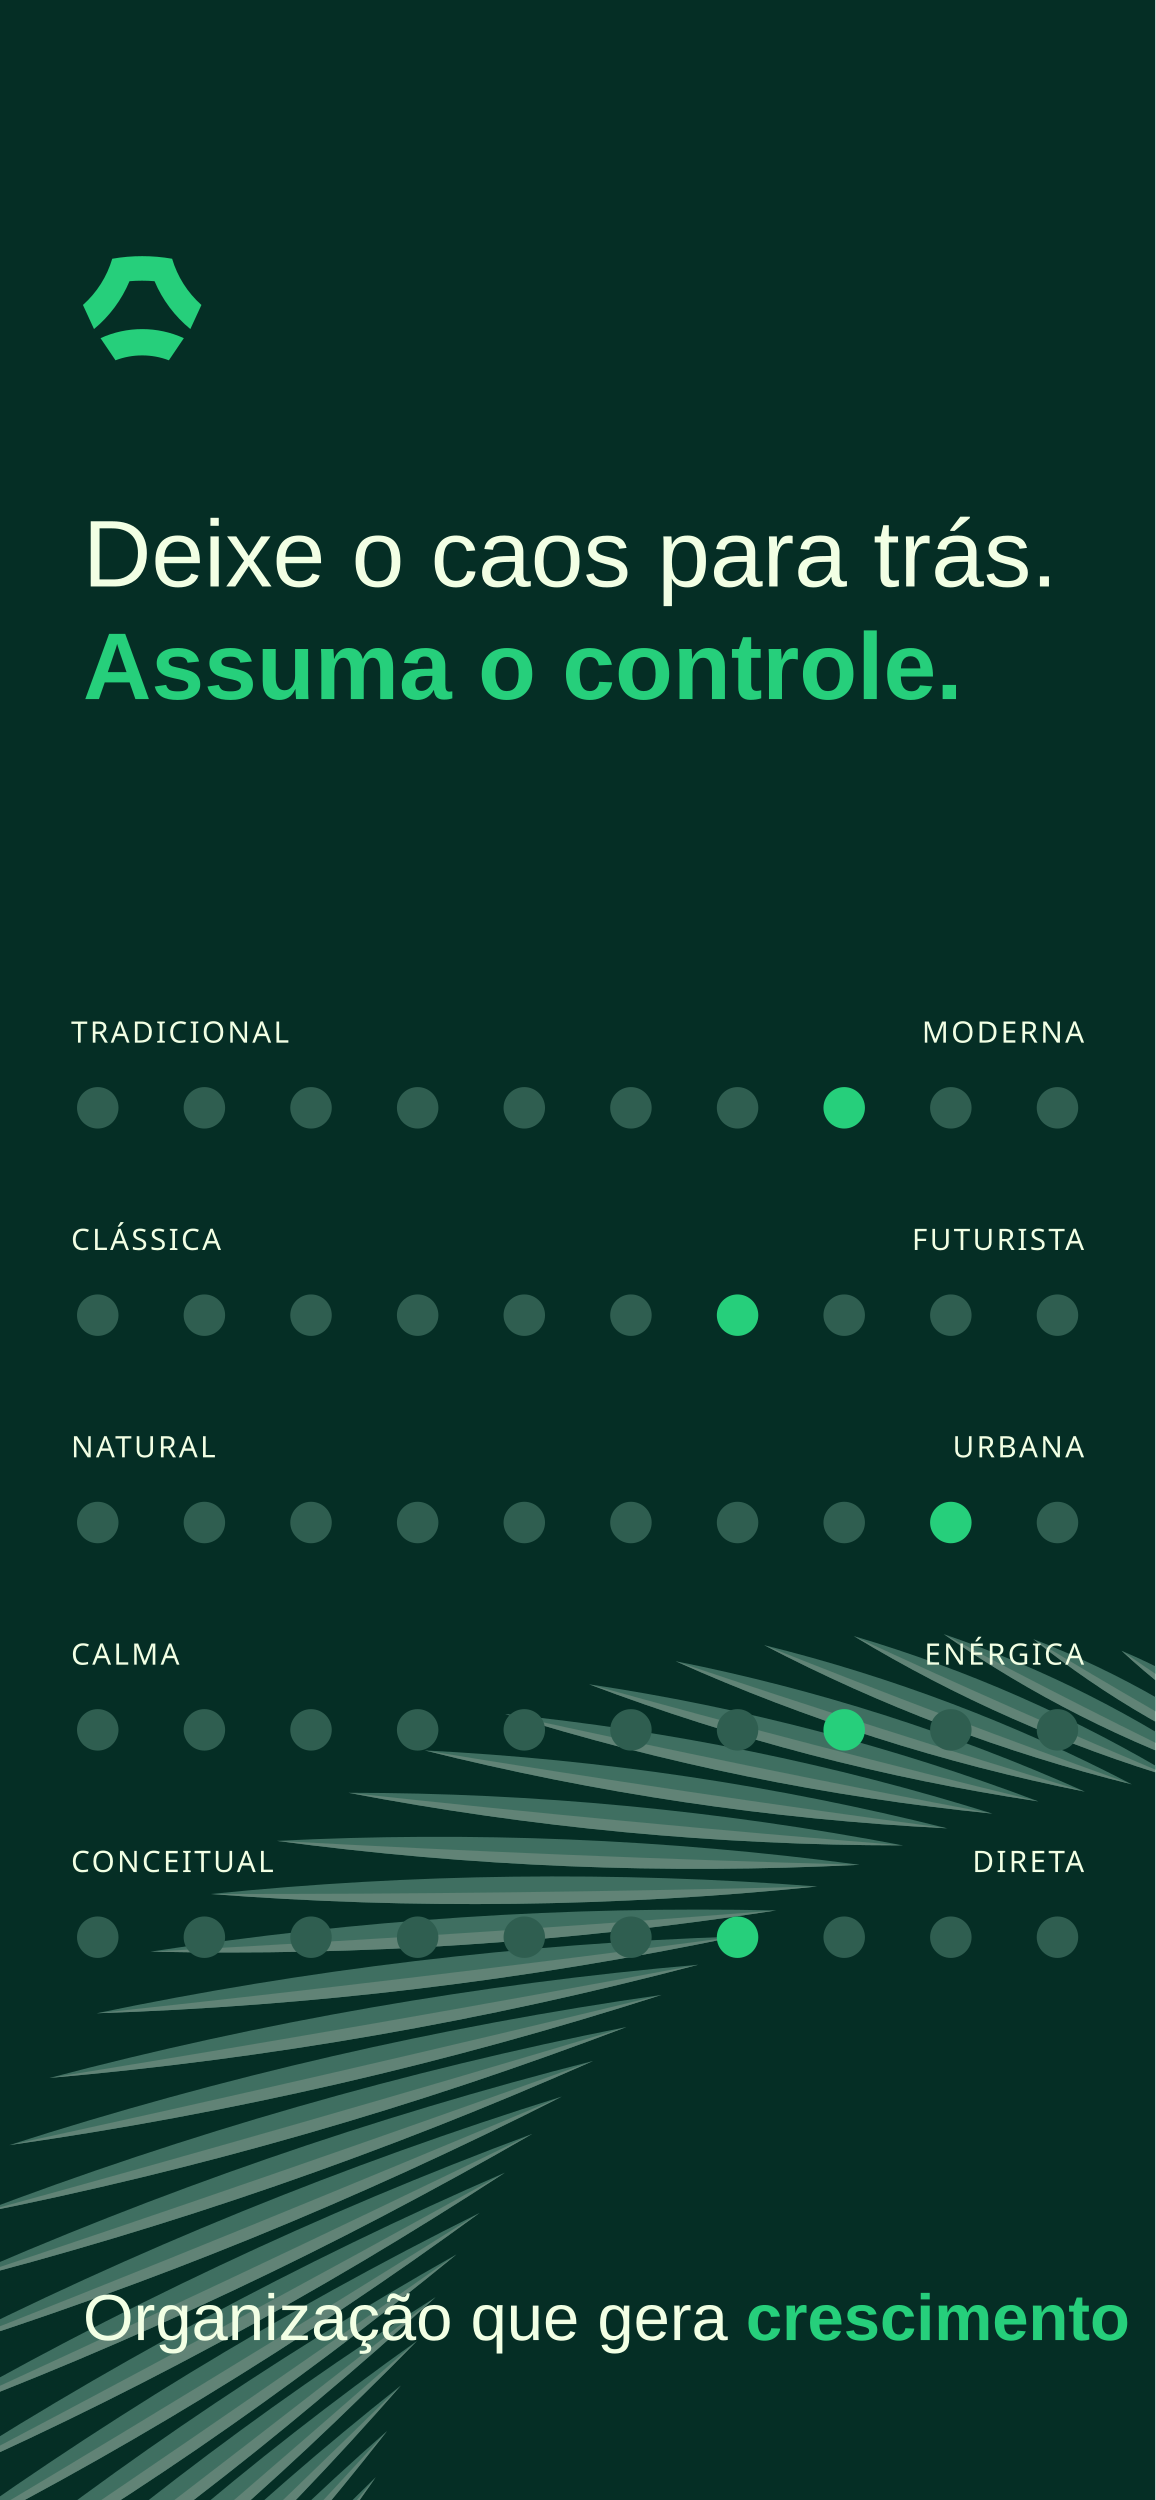
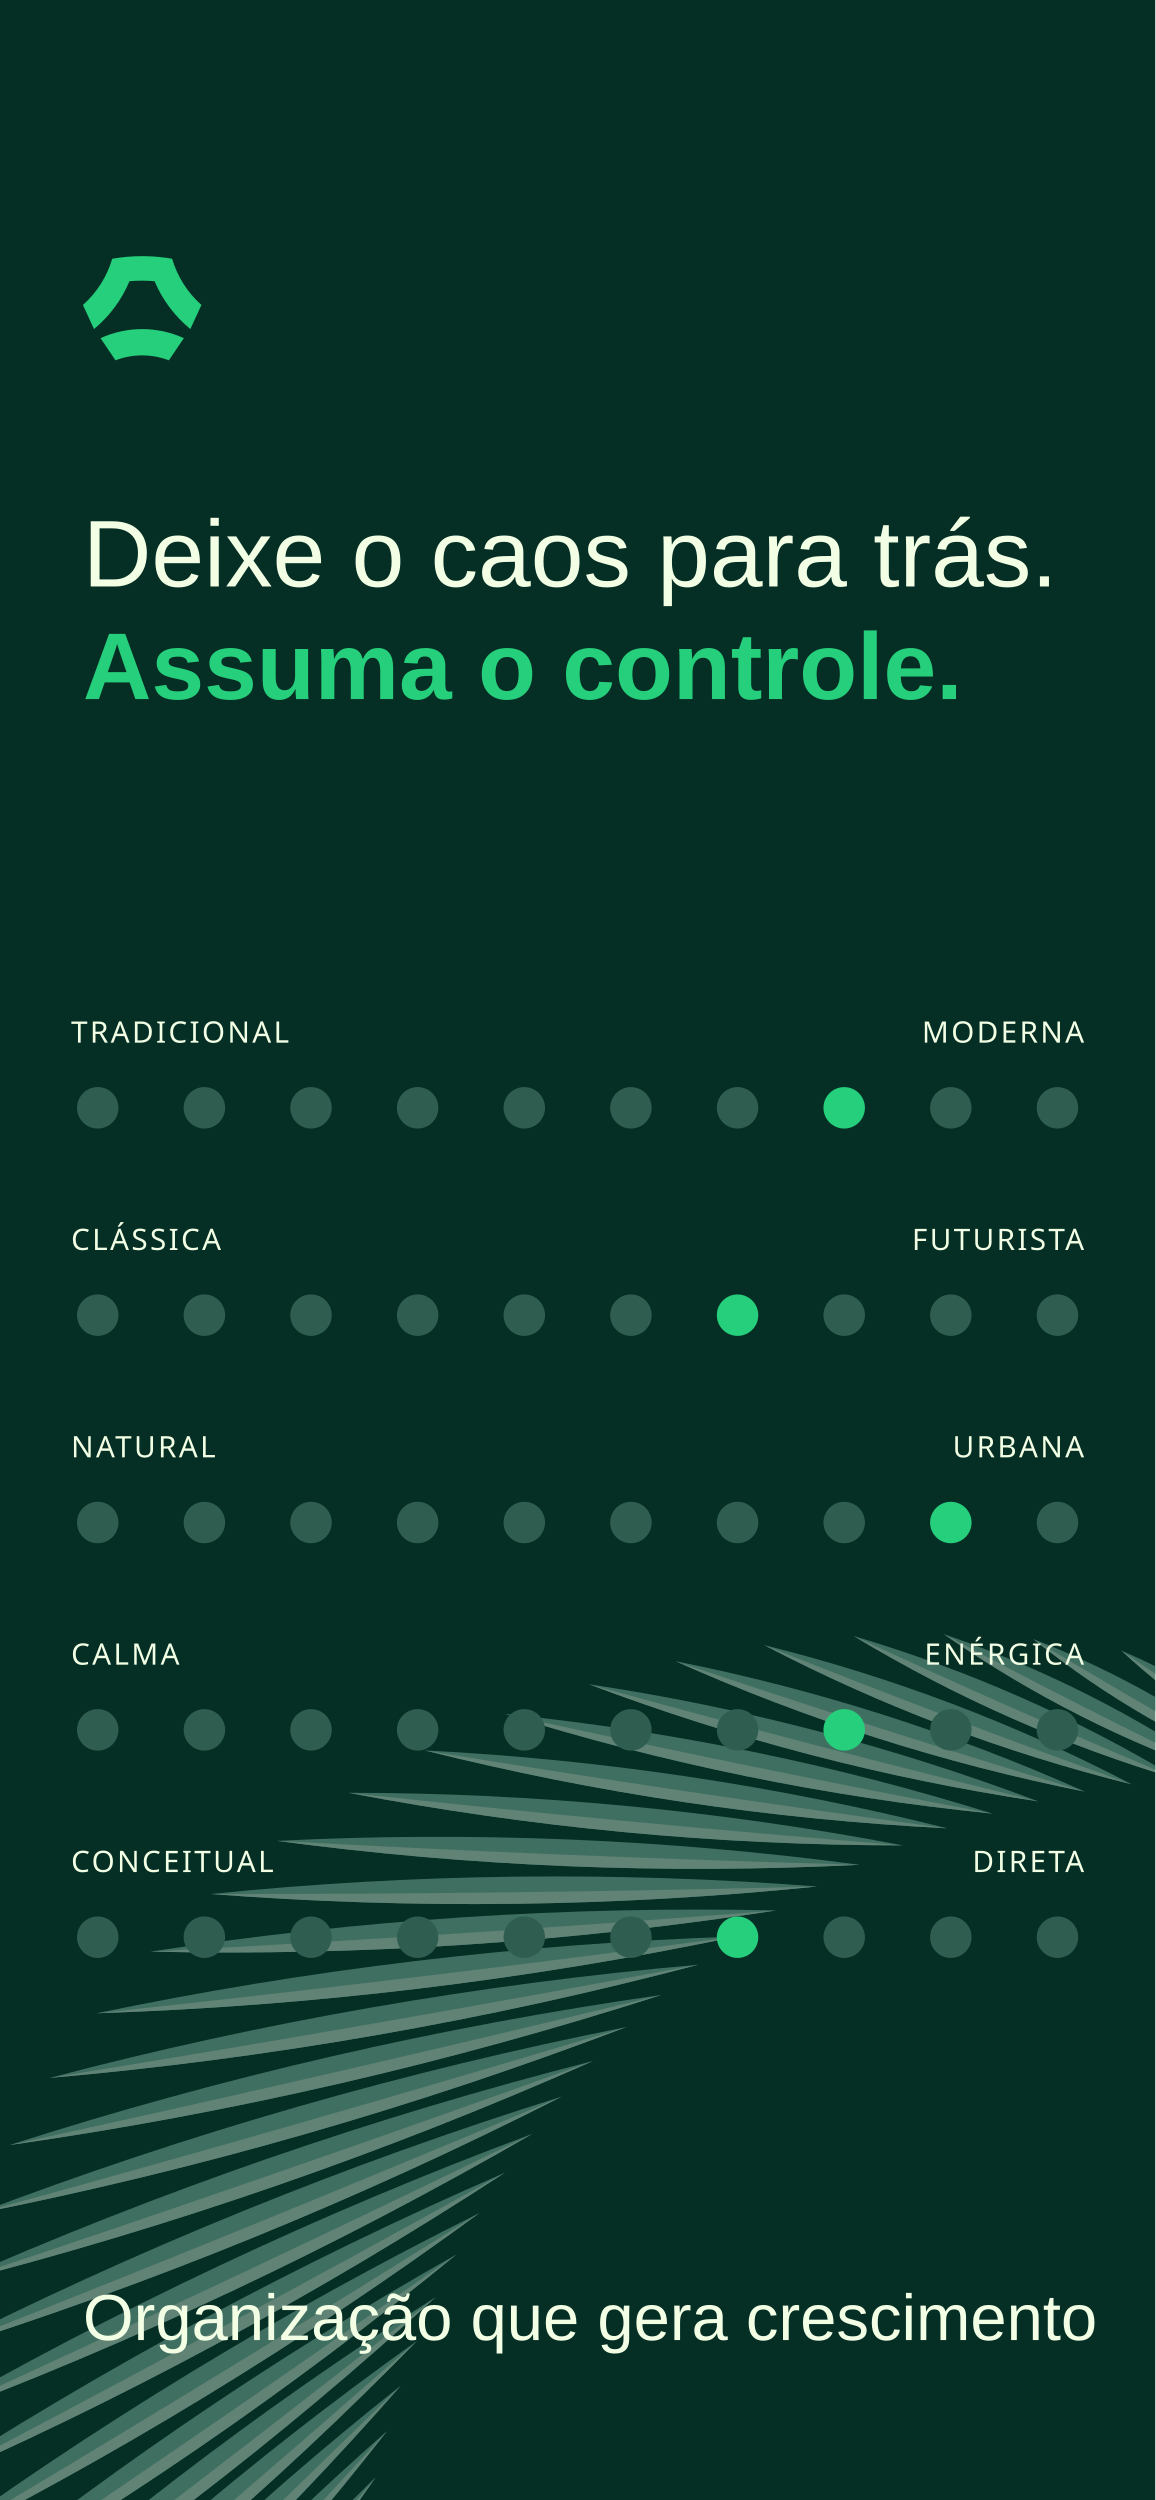
<svg xmlns="http://www.w3.org/2000/svg" viewBox="0 0 390 844" data-export="mobile-a-brand-screen" role="img" aria-label="Brand screen" style="color:rgb(22, 37, 87);fill:rgb(0, 0, 0);stroke:none;stroke-width:1px;" width="390" height="844">
  <rect width="390" height="844" fill="#052E25" style="color:rgb(22, 37, 87);fill:rgb(5, 46, 37);stroke:none;stroke-width:1px;" />
  <g opacity="0.42" style="color:rgb(22, 37, 87);fill:rgb(0, 0, 0);stroke:none;stroke-width:1px;opacity:0.42;">
    <g transform="translate(120 900) rotate(118)" style="color:rgb(22, 37, 87);fill:rgb(0, 0, 0);stroke:none;stroke-width:1px;">
      <g style="color:rgb(22, 37, 87);fill:rgb(0, 0, 0);stroke:none;stroke-width:1px;">
        <path d="M0 0Q67.77 -7.96 135.53 0Q67.77 7.96 0 0Z" fill="#8FC9B5" style="color:rgb(22, 37, 87);fill:rgb(143, 201, 181);stroke:none;stroke-width:1px;" />
        <path d="M0 0Q67.77 -7.96 135.53 0Q67.77 -1.19 0 0Z" fill="#DFF7E6" style="color:rgb(22, 37, 87);fill:rgb(223, 247, 230);stroke:none;stroke-width:1px;" />
      </g>
    </g>
    <g transform="translate(120.43 883.96) rotate(121.06)" style="color:rgb(22, 37, 87);fill:rgb(0, 0, 0);stroke:none;stroke-width:1px;">
      <g style="color:rgb(22, 37, 87);fill:rgb(0, 0, 0);stroke:none;stroke-width:1px;">
        <path d="M0 0Q73.85 -8.17 147.7 0Q73.85 8.17 0 0Z" fill="#8FC9B5" style="color:rgb(22, 37, 87);fill:rgb(143, 201, 181);stroke:none;stroke-width:1px;" />
        <path d="M0 0Q73.85 -8.17 147.7 0Q73.85 -1.23 0 0Z" fill="#DFF7E6" style="color:rgb(22, 37, 87);fill:rgb(223, 247, 230);stroke:none;stroke-width:1px;" />
      </g>
    </g>
    <g transform="translate(121.71 867.97) rotate(124.13)" style="color:rgb(22, 37, 87);fill:rgb(0, 0, 0);stroke:none;stroke-width:1px;">
      <g style="color:rgb(22, 37, 87);fill:rgb(0, 0, 0);stroke:none;stroke-width:1px;">
        <path d="M0 0Q79.66 -8.37 159.32 0Q79.66 8.37 0 0Z" fill="#8FC9B5" style="color:rgb(22, 37, 87);fill:rgb(143, 201, 181);stroke:none;stroke-width:1px;" />
        <path d="M0 0Q79.66 -8.37 159.32 0Q79.66 -1.26 0 0Z" fill="#DFF7E6" style="color:rgb(22, 37, 87);fill:rgb(223, 247, 230);stroke:none;stroke-width:1px;" />
      </g>
    </g>
    <g transform="translate(123.85 852.07) rotate(127.19)" style="color:rgb(22, 37, 87);fill:rgb(0, 0, 0);stroke:none;stroke-width:1px;">
      <g style="color:rgb(22, 37, 87);fill:rgb(0, 0, 0);stroke:none;stroke-width:1px;">
        <path d="M0 0Q85.16 -8.56 170.32 0Q85.16 8.56 0 0Z" fill="#8FC9B5" style="color:rgb(22, 37, 87);fill:rgb(143, 201, 181);stroke:none;stroke-width:1px;" />
        <path d="M0 0Q85.16 -8.56 170.32 0Q85.16 -1.28 0 0Z" fill="#DFF7E6" style="color:rgb(22, 37, 87);fill:rgb(223, 247, 230);stroke:none;stroke-width:1px;" />
      </g>
    </g>
    <g transform="translate(126.84 836.31) rotate(130.26)" style="color:rgb(22, 37, 87);fill:rgb(0, 0, 0);stroke:none;stroke-width:1px;">
      <g style="color:rgb(22, 37, 87);fill:rgb(0, 0, 0);stroke:none;stroke-width:1px;">
        <path d="M0 0Q90.31 -8.74 180.61 0Q90.31 8.74 0 0Z" fill="#8FC9B5" style="color:rgb(22, 37, 87);fill:rgb(143, 201, 181);stroke:none;stroke-width:1px;" />
        <path d="M0 0Q90.31 -8.74 180.61 0Q90.31 -1.31 0 0Z" fill="#DFF7E6" style="color:rgb(22, 37, 87);fill:rgb(223, 247, 230);stroke:none;stroke-width:1px;" />
      </g>
    </g>
    <g transform="translate(130.66 820.72) rotate(133.32)" style="color:rgb(22, 37, 87);fill:rgb(0, 0, 0);stroke:none;stroke-width:1px;">
      <g style="color:rgb(22, 37, 87);fill:rgb(0, 0, 0);stroke:none;stroke-width:1px;">
        <path d="M0 0Q95.05 -8.91 190.1 0Q95.05 8.91 0 0Z" fill="#8FC9B5" style="color:rgb(22, 37, 87);fill:rgb(143, 201, 181);stroke:none;stroke-width:1px;" />
        <path d="M0 0Q95.05 -8.91 190.1 0Q95.05 -1.34 0 0Z" fill="#DFF7E6" style="color:rgb(22, 37, 87);fill:rgb(223, 247, 230);stroke:none;stroke-width:1px;" />
      </g>
    </g>
    <g transform="translate(135.32 805.37) rotate(136.39)" style="color:rgb(22, 37, 87);fill:rgb(0, 0, 0);stroke:none;stroke-width:1px;">
      <g style="color:rgb(22, 37, 87);fill:rgb(0, 0, 0);stroke:none;stroke-width:1px;">
        <path d="M0 0Q99.36 -9.06 198.72 0Q99.36 9.06 0 0Z" fill="#8FC9B5" style="color:rgb(22, 37, 87);fill:rgb(143, 201, 181);stroke:none;stroke-width:1px;" />
        <path d="M0 0Q99.36 -9.06 198.72 0Q99.36 -1.36 0 0Z" fill="#DFF7E6" style="color:rgb(22, 37, 87);fill:rgb(223, 247, 230);stroke:none;stroke-width:1px;" />
      </g>
    </g>
    <g transform="translate(140.78 790.29) rotate(139.45)" style="color:rgb(22, 37, 87);fill:rgb(0, 0, 0);stroke:none;stroke-width:1px;">
      <g style="color:rgb(22, 37, 87);fill:rgb(0, 0, 0);stroke:none;stroke-width:1px;">
        <path d="M0 0Q103.2 -9.19 206.4 0Q103.2 9.19 0 0Z" fill="#8FC9B5" style="color:rgb(22, 37, 87);fill:rgb(143, 201, 181);stroke:none;stroke-width:1px;" />
        <path d="M0 0Q103.2 -9.19 206.4 0Q103.2 -1.38 0 0Z" fill="#DFF7E6" style="color:rgb(22, 37, 87);fill:rgb(223, 247, 230);stroke:none;stroke-width:1px;" />
      </g>
    </g>
    <g transform="translate(147.05 775.52) rotate(142.52)" style="color:rgb(22, 37, 87);fill:rgb(0, 0, 0);stroke:none;stroke-width:1px;">
      <g style="color:rgb(22, 37, 87);fill:rgb(0, 0, 0);stroke:none;stroke-width:1px;">
        <path d="M0 0Q106.54 -9.31 213.08 0Q106.54 9.31 0 0Z" fill="#8FC9B5" style="color:rgb(22, 37, 87);fill:rgb(143, 201, 181);stroke:none;stroke-width:1px;" />
        <path d="M0 0Q106.54 -9.31 213.08 0Q106.54 -1.4 0 0Z" fill="#DFF7E6" style="color:rgb(22, 37, 87);fill:rgb(223, 247, 230);stroke:none;stroke-width:1px;" />
      </g>
    </g>
    <g transform="translate(154.09 761.1) rotate(145.58)" style="color:rgb(22, 37, 87);fill:rgb(0, 0, 0);stroke:none;stroke-width:1px;">
      <g style="color:rgb(22, 37, 87);fill:rgb(0, 0, 0);stroke:none;stroke-width:1px;">
        <path d="M0 0Q109.36 -9.4 218.71 0Q109.36 9.4 0 0Z" fill="#8FC9B5" style="color:rgb(22, 37, 87);fill:rgb(143, 201, 181);stroke:none;stroke-width:1px;" />
        <path d="M0 0Q109.36 -9.4 218.71 0Q109.36 -1.41 0 0Z" fill="#DFF7E6" style="color:rgb(22, 37, 87);fill:rgb(223, 247, 230);stroke:none;stroke-width:1px;" />
      </g>
    </g>
    <g transform="translate(161.9 747.08) rotate(148.65)" style="color:rgb(22, 37, 87);fill:rgb(0, 0, 0);stroke:none;stroke-width:1px;">
      <g style="color:rgb(22, 37, 87);fill:rgb(0, 0, 0);stroke:none;stroke-width:1px;">
        <path d="M0 0Q111.62 -9.48 223.23 0Q111.62 9.48 0 0Z" fill="#8FC9B5" style="color:rgb(22, 37, 87);fill:rgb(143, 201, 181);stroke:none;stroke-width:1px;" />
        <path d="M0 0Q111.62 -9.48 223.23 0Q111.62 -1.42 0 0Z" fill="#DFF7E6" style="color:rgb(22, 37, 87);fill:rgb(223, 247, 230);stroke:none;stroke-width:1px;" />
      </g>
    </g>
    <g transform="translate(170.44 733.5) rotate(151.71)" style="color:rgb(22, 37, 87);fill:rgb(0, 0, 0);stroke:none;stroke-width:1px;">
      <g style="color:rgb(22, 37, 87);fill:rgb(0, 0, 0);stroke:none;stroke-width:1px;">
        <path d="M0 0Q113.32 -9.54 226.63 0Q113.32 9.54 0 0Z" fill="#8FC9B5" style="color:rgb(22, 37, 87);fill:rgb(143, 201, 181);stroke:none;stroke-width:1px;" />
        <path d="M0 0Q113.32 -9.54 226.63 0Q113.32 -1.43 0 0Z" fill="#DFF7E6" style="color:rgb(22, 37, 87);fill:rgb(223, 247, 230);stroke:none;stroke-width:1px;" />
      </g>
    </g>
    <g transform="translate(179.7 720.4) rotate(154.77)" style="color:rgb(22, 37, 87);fill:rgb(0, 0, 0);stroke:none;stroke-width:1px;">
      <g style="color:rgb(22, 37, 87);fill:rgb(0, 0, 0);stroke:none;stroke-width:1px;">
        <path d="M0 0Q114.43 -9.58 228.86 0Q114.43 9.58 0 0Z" fill="#8FC9B5" style="color:rgb(22, 37, 87);fill:rgb(143, 201, 181);stroke:none;stroke-width:1px;" />
        <path d="M0 0Q114.43 -9.58 228.86 0Q114.43 -1.44 0 0Z" fill="#DFF7E6" style="color:rgb(22, 37, 87);fill:rgb(223, 247, 230);stroke:none;stroke-width:1px;" />
      </g>
    </g>
    <g transform="translate(189.64 707.81) rotate(157.84)" style="color:rgb(22, 37, 87);fill:rgb(0, 0, 0);stroke:none;stroke-width:1px;">
      <g style="color:rgb(22, 37, 87);fill:rgb(0, 0, 0);stroke:none;stroke-width:1px;">
        <path d="M0 0Q114.96 -9.6 229.91 0Q114.96 9.6 0 0Z" fill="#8FC9B5" style="color:rgb(22, 37, 87);fill:rgb(143, 201, 181);stroke:none;stroke-width:1px;" />
        <path d="M0 0Q114.96 -9.6 229.91 0Q114.96 -1.44 0 0Z" fill="#DFF7E6" style="color:rgb(22, 37, 87);fill:rgb(223, 247, 230);stroke:none;stroke-width:1px;" />
      </g>
    </g>
    <g transform="translate(200.25 695.77) rotate(160.9)" style="color:rgb(22, 37, 87);fill:rgb(0, 0, 0);stroke:none;stroke-width:1px;">
      <g style="color:rgb(22, 37, 87);fill:rgb(0, 0, 0);stroke:none;stroke-width:1px;">
        <path d="M0 0Q114.89 -9.6 229.78 0Q114.89 9.6 0 0Z" fill="#8FC9B5" style="color:rgb(22, 37, 87);fill:rgb(143, 201, 181);stroke:none;stroke-width:1px;" />
        <path d="M0 0Q114.89 -9.6 229.78 0Q114.89 -1.44 0 0Z" fill="#DFF7E6" style="color:rgb(22, 37, 87);fill:rgb(223, 247, 230);stroke:none;stroke-width:1px;" />
      </g>
    </g>
    <g transform="translate(211.48 684.32) rotate(163.97)" style="color:rgb(22, 37, 87);fill:rgb(0, 0, 0);stroke:none;stroke-width:1px;">
      <g style="color:rgb(22, 37, 87);fill:rgb(0, 0, 0);stroke:none;stroke-width:1px;">
        <path d="M0 0Q114.23 -9.57 228.45 0Q114.23 9.57 0 0Z" fill="#8FC9B5" style="color:rgb(22, 37, 87);fill:rgb(143, 201, 181);stroke:none;stroke-width:1px;" />
        <path d="M0 0Q114.23 -9.57 228.45 0Q114.23 -1.44 0 0Z" fill="#DFF7E6" style="color:rgb(22, 37, 87);fill:rgb(223, 247, 230);stroke:none;stroke-width:1px;" />
      </g>
    </g>
    <g transform="translate(223.31 673.48) rotate(167.03)" style="color:rgb(22, 37, 87);fill:rgb(0, 0, 0);stroke:none;stroke-width:1px;">
      <g style="color:rgb(22, 37, 87);fill:rgb(0, 0, 0);stroke:none;stroke-width:1px;">
        <path d="M0 0Q112.98 -9.53 225.96 0Q112.98 9.53 0 0Z" fill="#8FC9B5" style="color:rgb(22, 37, 87);fill:rgb(143, 201, 181);stroke:none;stroke-width:1px;" />
        <path d="M0 0Q112.98 -9.53 225.96 0Q112.98 -1.43 0 0Z" fill="#DFF7E6" style="color:rgb(22, 37, 87);fill:rgb(223, 247, 230);stroke:none;stroke-width:1px;" />
      </g>
    </g>
    <g transform="translate(235.7 663.29) rotate(170.1)" style="color:rgb(22, 37, 87);fill:rgb(0, 0, 0);stroke:none;stroke-width:1px;">
      <g style="color:rgb(22, 37, 87);fill:rgb(0, 0, 0);stroke:none;stroke-width:1px;">
        <path d="M0 0Q111.15 -9.47 222.3 0Q111.15 9.47 0 0Z" fill="#8FC9B5" style="color:rgb(22, 37, 87);fill:rgb(143, 201, 181);stroke:none;stroke-width:1px;" />
        <path d="M0 0Q111.15 -9.47 222.3 0Q111.15 -1.42 0 0Z" fill="#DFF7E6" style="color:rgb(22, 37, 87);fill:rgb(223, 247, 230);stroke:none;stroke-width:1px;" />
      </g>
    </g>
    <g transform="translate(248.62 653.77) rotate(173.16)" style="color:rgb(22, 37, 87);fill:rgb(0, 0, 0);stroke:none;stroke-width:1px;">
      <g style="color:rgb(22, 37, 87);fill:rgb(0, 0, 0);stroke:none;stroke-width:1px;">
        <path d="M0 0Q108.76 -9.38 217.52 0Q108.76 9.38 0 0Z" fill="#8FC9B5" style="color:rgb(22, 37, 87);fill:rgb(143, 201, 181);stroke:none;stroke-width:1px;" />
        <path d="M0 0Q108.76 -9.38 217.52 0Q108.76 -1.41 0 0Z" fill="#DFF7E6" style="color:rgb(22, 37, 87);fill:rgb(223, 247, 230);stroke:none;stroke-width:1px;" />
      </g>
    </g>
    <g transform="translate(262.03 644.96) rotate(176.23)" style="color:rgb(22, 37, 87);fill:rgb(0, 0, 0);stroke:none;stroke-width:1px;">
      <g style="color:rgb(22, 37, 87);fill:rgb(0, 0, 0);stroke:none;stroke-width:1px;">
        <path d="M0 0Q105.83 -9.28 211.65 0Q105.83 9.28 0 0Z" fill="#8FC9B5" style="color:rgb(22, 37, 87);fill:rgb(143, 201, 181);stroke:none;stroke-width:1px;" />
        <path d="M0 0Q105.83 -9.28 211.65 0Q105.83 -1.39 0 0Z" fill="#DFF7E6" style="color:rgb(22, 37, 87);fill:rgb(223, 247, 230);stroke:none;stroke-width:1px;" />
      </g>
    </g>
    <g transform="translate(275.89 636.88) rotate(179.29)" style="color:rgb(22, 37, 87);fill:rgb(0, 0, 0);stroke:none;stroke-width:1px;">
      <g style="color:rgb(22, 37, 87);fill:rgb(0, 0, 0);stroke:none;stroke-width:1px;">
        <path d="M0 0Q102.37 -9.16 204.74 0Q102.37 9.16 0 0Z" fill="#8FC9B5" style="color:rgb(22, 37, 87);fill:rgb(143, 201, 181);stroke:none;stroke-width:1px;" />
        <path d="M0 0Q102.37 -9.16 204.74 0Q102.37 -1.37 0 0Z" fill="#DFF7E6" style="color:rgb(22, 37, 87);fill:rgb(223, 247, 230);stroke:none;stroke-width:1px;" />
      </g>
    </g>
    <g transform="translate(290.16 629.55) rotate(182.35)" style="color:rgb(22, 37, 87);fill:rgb(0, 0, 0);stroke:none;stroke-width:1px;">
      <g style="color:rgb(22, 37, 87);fill:rgb(0, 0, 0);stroke:none;stroke-width:1px;">
        <path d="M0 0Q98.42 -9.02 196.84 0Q98.42 9.02 0 0Z" fill="#8FC9B5" style="color:rgb(22, 37, 87);fill:rgb(143, 201, 181);stroke:none;stroke-width:1px;" />
        <path d="M0 0Q98.42 -9.02 196.84 0Q98.42 -1.35 0 0Z" fill="#DFF7E6" style="color:rgb(22, 37, 87);fill:rgb(223, 247, 230);stroke:none;stroke-width:1px;" />
      </g>
    </g>
    <g transform="translate(304.8 623) rotate(185.42)" style="color:rgb(22, 37, 87);fill:rgb(0, 0, 0);stroke:none;stroke-width:1px;">
      <g style="color:rgb(22, 37, 87);fill:rgb(0, 0, 0);stroke:none;stroke-width:1px;">
        <path d="M0 0Q94.01 -8.87 188.02 0Q94.01 8.87 0 0Z" fill="#8FC9B5" style="color:rgb(22, 37, 87);fill:rgb(143, 201, 181);stroke:none;stroke-width:1px;" />
        <path d="M0 0Q94.01 -8.87 188.02 0Q94.01 -1.33 0 0Z" fill="#DFF7E6" style="color:rgb(22, 37, 87);fill:rgb(223, 247, 230);stroke:none;stroke-width:1px;" />
      </g>
    </g>
    <g transform="translate(319.78 617.24) rotate(188.48)" style="color:rgb(22, 37, 87);fill:rgb(0, 0, 0);stroke:none;stroke-width:1px;">
      <g style="color:rgb(22, 37, 87);fill:rgb(0, 0, 0);stroke:none;stroke-width:1px;">
        <path d="M0 0Q89.17 -8.7 178.34 0Q89.17 8.7 0 0Z" fill="#8FC9B5" style="color:rgb(22, 37, 87);fill:rgb(143, 201, 181);stroke:none;stroke-width:1px;" />
        <path d="M0 0Q89.17 -8.7 178.34 0Q89.17 -1.3 0 0Z" fill="#DFF7E6" style="color:rgb(22, 37, 87);fill:rgb(223, 247, 230);stroke:none;stroke-width:1px;" />
      </g>
    </g>
    <g transform="translate(335.04 612.28) rotate(191.55)" style="color:rgb(22, 37, 87);fill:rgb(0, 0, 0);stroke:none;stroke-width:1px;">
      <g style="color:rgb(22, 37, 87);fill:rgb(0, 0, 0);stroke:none;stroke-width:1px;">
        <path d="M0 0Q83.94 -8.52 167.88 0Q83.94 8.52 0 0Z" fill="#8FC9B5" style="color:rgb(22, 37, 87);fill:rgb(143, 201, 181);stroke:none;stroke-width:1px;" />
        <path d="M0 0Q83.94 -8.52 167.88 0Q83.94 -1.28 0 0Z" fill="#DFF7E6" style="color:rgb(22, 37, 87);fill:rgb(223, 247, 230);stroke:none;stroke-width:1px;" />
      </g>
    </g>
    <g transform="translate(350.54 608.15) rotate(194.61)" style="color:rgb(22, 37, 87);fill:rgb(0, 0, 0);stroke:none;stroke-width:1px;">
      <g style="color:rgb(22, 37, 87);fill:rgb(0, 0, 0);stroke:none;stroke-width:1px;">
        <path d="M0 0Q78.36 -8.33 156.73 0Q78.36 8.33 0 0Z" fill="#8FC9B5" style="color:rgb(22, 37, 87);fill:rgb(143, 201, 181);stroke:none;stroke-width:1px;" />
        <path d="M0 0Q78.36 -8.33 156.73 0Q78.36 -1.25 0 0Z" fill="#DFF7E6" style="color:rgb(22, 37, 87);fill:rgb(223, 247, 230);stroke:none;stroke-width:1px;" />
      </g>
    </g>
    <g transform="translate(366.24 604.86) rotate(197.68)" style="color:rgb(22, 37, 87);fill:rgb(0, 0, 0);stroke:none;stroke-width:1px;">
      <g style="color:rgb(22, 37, 87);fill:rgb(0, 0, 0);stroke:none;stroke-width:1px;">
        <path d="M0 0Q72.49 -8.12 144.98 0Q72.49 8.12 0 0Z" fill="#8FC9B5" style="color:rgb(22, 37, 87);fill:rgb(143, 201, 181);stroke:none;stroke-width:1px;" />
        <path d="M0 0Q72.49 -8.12 144.98 0Q72.49 -1.22 0 0Z" fill="#DFF7E6" style="color:rgb(22, 37, 87);fill:rgb(223, 247, 230);stroke:none;stroke-width:1px;" />
      </g>
    </g>
    <g transform="translate(382.1 602.4) rotate(200.74)" style="color:rgb(22, 37, 87);fill:rgb(0, 0, 0);stroke:none;stroke-width:1px;">
      <g style="color:rgb(22, 37, 87);fill:rgb(0, 0, 0);stroke:none;stroke-width:1px;">
        <path d="M0 0Q66.36 -7.91 132.71 0Q66.36 7.91 0 0Z" fill="#8FC9B5" style="color:rgb(22, 37, 87);fill:rgb(143, 201, 181);stroke:none;stroke-width:1px;" />
        <path d="M0 0Q66.36 -7.91 132.71 0Q66.36 -1.19 0 0Z" fill="#DFF7E6" style="color:rgb(22, 37, 87);fill:rgb(223, 247, 230);stroke:none;stroke-width:1px;" />
      </g>
    </g>
    <g transform="translate(398.06 600.8) rotate(203.81)" style="color:rgb(22, 37, 87);fill:rgb(0, 0, 0);stroke:none;stroke-width:1px;">
      <g style="color:rgb(22, 37, 87);fill:rgb(0, 0, 0);stroke:none;stroke-width:1px;">
        <path d="M0 0Q60.01 -7.69 120.02 0Q60.01 7.69 0 0Z" fill="#8FC9B5" style="color:rgb(22, 37, 87);fill:rgb(143, 201, 181);stroke:none;stroke-width:1px;" />
        <path d="M0 0Q60.01 -7.69 120.02 0Q60.01 -1.15 0 0Z" fill="#DFF7E6" style="color:rgb(22, 37, 87);fill:rgb(223, 247, 230);stroke:none;stroke-width:1px;" />
      </g>
    </g>
    <g transform="translate(414.09 600.06) rotate(206.87)" style="color:rgb(22, 37, 87);fill:rgb(0, 0, 0);stroke:none;stroke-width:1px;">
      <g style="color:rgb(22, 37, 87);fill:rgb(0, 0, 0);stroke:none;stroke-width:1px;">
        <path d="M0 0Q53.51 -7.46 107.02 0Q53.51 7.46 0 0Z" fill="#8FC9B5" style="color:rgb(22, 37, 87);fill:rgb(143, 201, 181);stroke:none;stroke-width:1px;" />
        <path d="M0 0Q53.51 -7.46 107.02 0Q53.51 -1.12 0 0Z" fill="#DFF7E6" style="color:rgb(22, 37, 87);fill:rgb(223, 247, 230);stroke:none;stroke-width:1px;" />
      </g>
    </g>
    <g transform="translate(430.13 600.17) rotate(209.94)" style="color:rgb(22, 37, 87);fill:rgb(0, 0, 0);stroke:none;stroke-width:1px;">
      <g style="color:rgb(22, 37, 87);fill:rgb(0, 0, 0);stroke:none;stroke-width:1px;">
        <path d="M0 0Q46.91 -7.23 93.81 0Q46.91 7.23 0 0Z" fill="#8FC9B5" style="color:rgb(22, 37, 87);fill:rgb(143, 201, 181);stroke:none;stroke-width:1px;" />
        <path d="M0 0Q46.91 -7.23 93.81 0Q46.91 -1.08 0 0Z" fill="#DFF7E6" style="color:rgb(22, 37, 87);fill:rgb(223, 247, 230);stroke:none;stroke-width:1px;" />
      </g>
    </g>
    <g transform="translate(446.15 601.14) rotate(213)" style="color:rgb(22, 37, 87);fill:rgb(0, 0, 0);stroke:none;stroke-width:1px;">
      <g style="color:rgb(22, 37, 87);fill:rgb(0, 0, 0);stroke:none;stroke-width:1px;">
        <path d="M0 0Q40.25 -7 80.5 0Q40.25 7 0 0Z" fill="#8FC9B5" style="color:rgb(22, 37, 87);fill:rgb(143, 201, 181);stroke:none;stroke-width:1px;" />
        <path d="M0 0Q40.25 -7 80.5 0Q40.25 -1.05 0 0Z" fill="#DFF7E6" style="color:rgb(22, 37, 87);fill:rgb(223, 247, 230);stroke:none;stroke-width:1px;" />
      </g>
    </g>
  </g>
  <g transform="translate(28 84) scale(0.4)" fill="#26CF7B" style="color:rgb(22, 37, 87);fill:rgb(38, 207, 123);stroke:none;stroke-width:1px;">
    <path d="M24.73 8.38A146.98 146.98 0 0 1 75.27 8.38A83.79 83.79 0 0 0 100 47.39L90.66 67.72A104.67 104.67 0 0 1 60.44 27.34A126.1 126.1 0 0 0 39.29 27.34A104.67 104.67 0 0 1 9.34 67.72L0 47.39A83.79 83.79 0 0 0 24.73 8.38Z" style="color:rgb(22, 37, 87);fill:rgb(38, 207, 123);stroke:none;stroke-width:1px;" />
    <path d="M14.84 75.41A84.62 84.62 0 0 1 85.16 75.41L72.53 94.09A63.46 63.46 0 0 0 27.47 94.09Z" style="color:rgb(22, 37, 87);fill:rgb(38, 207, 123);stroke:none;stroke-width:1px;" />
  </g>
  <text font-size="32" font-weight="300" fill="#F2FFE4" lang="pt-BR" style="color:rgb(22, 37, 87);fill:rgb(242, 255, 228);stroke:none;stroke-width:1px;font-family:'Red Hat Display', 'Helvetica Neue', Arial, system-ui, sans-serif;font-size:32px;font-weight:300;">
    <tspan x="28" y="198" style="color:rgb(22, 37, 87);fill:rgb(242, 255, 228);stroke:none;stroke-width:1px;font-family:'Red Hat Display', 'Helvetica Neue', Arial, system-ui, sans-serif;font-size:32px;font-weight:300;">Deixe o caos para trás.</tspan>
    <tspan x="28" y="236" font-weight="700" fill="#26CF7B" style="color:rgb(22, 37, 87);fill:rgb(38, 207, 123);stroke:none;stroke-width:1px;font-family:'Red Hat Display', 'Helvetica Neue', Arial, system-ui, sans-serif;font-size:32px;font-weight:700;">Assuma o controle.</tspan>
  </text>
  <g lang="pt-BR" style="color:rgb(22, 37, 87);fill:rgb(0, 0, 0);stroke:none;stroke-width:1px;">
    <text x="24" y="352" font-size="10" font-weight="500" letter-spacing="0.8" text-anchor="start" fill="#F2FFE4" style="color:rgb(22, 37, 87);fill:rgb(242, 255, 228);stroke:none;stroke-width:1px;font-family:'Lexend Exa', 'Arial Black', system-ui, sans-serif;font-size:10px;font-weight:500;letter-spacing:0.8px;">TRADICIONAL</text>
    <text x="366" y="352" font-size="10" font-weight="500" letter-spacing="0.8" text-anchor="end" fill="#F2FFE4" style="color:rgb(22, 37, 87);fill:rgb(242, 255, 228);stroke:none;stroke-width:1px;font-family:'Lexend Exa', 'Arial Black', system-ui, sans-serif;font-size:10px;font-weight:500;letter-spacing:0.8px;text-anchor:end;">MODERNA</text>
    <g transform="translate(33 374)" style="color:rgb(22, 37, 87);fill:rgb(0, 0, 0);stroke:none;stroke-width:1px;">
      <circle cx="0" cy="0" r="7" fill="#2F5E50" style="color:rgb(22, 37, 87);fill:rgb(47, 94, 80);stroke:none;stroke-width:1px;" />
      <circle cx="36" cy="0" r="7" fill="#2F5E50" style="color:rgb(22, 37, 87);fill:rgb(47, 94, 80);stroke:none;stroke-width:1px;" />
      <circle cx="72" cy="0" r="7" fill="#2F5E50" style="color:rgb(22, 37, 87);fill:rgb(47, 94, 80);stroke:none;stroke-width:1px;" />
      <circle cx="108" cy="0" r="7" fill="#2F5E50" style="color:rgb(22, 37, 87);fill:rgb(47, 94, 80);stroke:none;stroke-width:1px;" />
      <circle cx="144" cy="0" r="7" fill="#2F5E50" style="color:rgb(22, 37, 87);fill:rgb(47, 94, 80);stroke:none;stroke-width:1px;" />
      <circle cx="180" cy="0" r="7" fill="#2F5E50" style="color:rgb(22, 37, 87);fill:rgb(47, 94, 80);stroke:none;stroke-width:1px;" />
      <circle cx="216" cy="0" r="7" fill="#2F5E50" style="color:rgb(22, 37, 87);fill:rgb(47, 94, 80);stroke:none;stroke-width:1px;" />
      <circle cx="252" cy="0" r="7" fill="#26CF7B" style="color:rgb(22, 37, 87);fill:rgb(38, 207, 123);stroke:none;stroke-width:1px;" />
      <circle cx="288" cy="0" r="7" fill="#2F5E50" style="color:rgb(22, 37, 87);fill:rgb(47, 94, 80);stroke:none;stroke-width:1px;" />
      <circle cx="324" cy="0" r="7" fill="#2F5E50" style="color:rgb(22, 37, 87);fill:rgb(47, 94, 80);stroke:none;stroke-width:1px;" />
    </g>
  </g>
  <g lang="pt-BR" style="color:rgb(22, 37, 87);fill:rgb(0, 0, 0);stroke:none;stroke-width:1px;">
    <text x="24" y="422" font-size="10" font-weight="500" letter-spacing="0.8" text-anchor="start" fill="#F2FFE4" style="color:rgb(22, 37, 87);fill:rgb(242, 255, 228);stroke:none;stroke-width:1px;font-family:'Lexend Exa', 'Arial Black', system-ui, sans-serif;font-size:10px;font-weight:500;letter-spacing:0.8px;">CLÁSSICA</text>
    <text x="366" y="422" font-size="10" font-weight="500" letter-spacing="0.8" text-anchor="end" fill="#F2FFE4" style="color:rgb(22, 37, 87);fill:rgb(242, 255, 228);stroke:none;stroke-width:1px;font-family:'Lexend Exa', 'Arial Black', system-ui, sans-serif;font-size:10px;font-weight:500;letter-spacing:0.8px;text-anchor:end;">FUTURISTA</text>
    <g transform="translate(33 444)" style="color:rgb(22, 37, 87);fill:rgb(0, 0, 0);stroke:none;stroke-width:1px;">
      <circle cx="0" cy="0" r="7" fill="#2F5E50" style="color:rgb(22, 37, 87);fill:rgb(47, 94, 80);stroke:none;stroke-width:1px;" />
      <circle cx="36" cy="0" r="7" fill="#2F5E50" style="color:rgb(22, 37, 87);fill:rgb(47, 94, 80);stroke:none;stroke-width:1px;" />
      <circle cx="72" cy="0" r="7" fill="#2F5E50" style="color:rgb(22, 37, 87);fill:rgb(47, 94, 80);stroke:none;stroke-width:1px;" />
      <circle cx="108" cy="0" r="7" fill="#2F5E50" style="color:rgb(22, 37, 87);fill:rgb(47, 94, 80);stroke:none;stroke-width:1px;" />
      <circle cx="144" cy="0" r="7" fill="#2F5E50" style="color:rgb(22, 37, 87);fill:rgb(47, 94, 80);stroke:none;stroke-width:1px;" />
      <circle cx="180" cy="0" r="7" fill="#2F5E50" style="color:rgb(22, 37, 87);fill:rgb(47, 94, 80);stroke:none;stroke-width:1px;" />
      <circle cx="216" cy="0" r="7" fill="#26CF7B" style="color:rgb(22, 37, 87);fill:rgb(38, 207, 123);stroke:none;stroke-width:1px;" />
      <circle cx="252" cy="0" r="7" fill="#2F5E50" style="color:rgb(22, 37, 87);fill:rgb(47, 94, 80);stroke:none;stroke-width:1px;" />
      <circle cx="288" cy="0" r="7" fill="#2F5E50" style="color:rgb(22, 37, 87);fill:rgb(47, 94, 80);stroke:none;stroke-width:1px;" />
      <circle cx="324" cy="0" r="7" fill="#2F5E50" style="color:rgb(22, 37, 87);fill:rgb(47, 94, 80);stroke:none;stroke-width:1px;" />
    </g>
  </g>
  <g lang="pt-BR" style="color:rgb(22, 37, 87);fill:rgb(0, 0, 0);stroke:none;stroke-width:1px;">
    <text x="24" y="492" font-size="10" font-weight="500" letter-spacing="0.8" text-anchor="start" fill="#F2FFE4" style="color:rgb(22, 37, 87);fill:rgb(242, 255, 228);stroke:none;stroke-width:1px;font-family:'Lexend Exa', 'Arial Black', system-ui, sans-serif;font-size:10px;font-weight:500;letter-spacing:0.8px;">NATURAL</text>
    <text x="366" y="492" font-size="10" font-weight="500" letter-spacing="0.8" text-anchor="end" fill="#F2FFE4" style="color:rgb(22, 37, 87);fill:rgb(242, 255, 228);stroke:none;stroke-width:1px;font-family:'Lexend Exa', 'Arial Black', system-ui, sans-serif;font-size:10px;font-weight:500;letter-spacing:0.8px;text-anchor:end;">URBANA</text>
    <g transform="translate(33 514)" style="color:rgb(22, 37, 87);fill:rgb(0, 0, 0);stroke:none;stroke-width:1px;">
      <circle cx="0" cy="0" r="7" fill="#2F5E50" style="color:rgb(22, 37, 87);fill:rgb(47, 94, 80);stroke:none;stroke-width:1px;" />
      <circle cx="36" cy="0" r="7" fill="#2F5E50" style="color:rgb(22, 37, 87);fill:rgb(47, 94, 80);stroke:none;stroke-width:1px;" />
      <circle cx="72" cy="0" r="7" fill="#2F5E50" style="color:rgb(22, 37, 87);fill:rgb(47, 94, 80);stroke:none;stroke-width:1px;" />
      <circle cx="108" cy="0" r="7" fill="#2F5E50" style="color:rgb(22, 37, 87);fill:rgb(47, 94, 80);stroke:none;stroke-width:1px;" />
      <circle cx="144" cy="0" r="7" fill="#2F5E50" style="color:rgb(22, 37, 87);fill:rgb(47, 94, 80);stroke:none;stroke-width:1px;" />
      <circle cx="180" cy="0" r="7" fill="#2F5E50" style="color:rgb(22, 37, 87);fill:rgb(47, 94, 80);stroke:none;stroke-width:1px;" />
      <circle cx="216" cy="0" r="7" fill="#2F5E50" style="color:rgb(22, 37, 87);fill:rgb(47, 94, 80);stroke:none;stroke-width:1px;" />
      <circle cx="252" cy="0" r="7" fill="#2F5E50" style="color:rgb(22, 37, 87);fill:rgb(47, 94, 80);stroke:none;stroke-width:1px;" />
      <circle cx="288" cy="0" r="7" fill="#26CF7B" style="color:rgb(22, 37, 87);fill:rgb(38, 207, 123);stroke:none;stroke-width:1px;" />
      <circle cx="324" cy="0" r="7" fill="#2F5E50" style="color:rgb(22, 37, 87);fill:rgb(47, 94, 80);stroke:none;stroke-width:1px;" />
    </g>
  </g>
  <g lang="pt-BR" style="color:rgb(22, 37, 87);fill:rgb(0, 0, 0);stroke:none;stroke-width:1px;">
    <text x="24" y="562" font-size="10" font-weight="500" letter-spacing="0.8" text-anchor="start" fill="#F2FFE4" style="color:rgb(22, 37, 87);fill:rgb(242, 255, 228);stroke:none;stroke-width:1px;font-family:'Lexend Exa', 'Arial Black', system-ui, sans-serif;font-size:10px;font-weight:500;letter-spacing:0.8px;">CALMA</text>
    <text x="366" y="562" font-size="10" font-weight="500" letter-spacing="0.8" text-anchor="end" fill="#F2FFE4" style="color:rgb(22, 37, 87);fill:rgb(242, 255, 228);stroke:none;stroke-width:1px;font-family:'Lexend Exa', 'Arial Black', system-ui, sans-serif;font-size:10px;font-weight:500;letter-spacing:0.8px;text-anchor:end;">ENÉRGICA</text>
    <g transform="translate(33 584)" style="color:rgb(22, 37, 87);fill:rgb(0, 0, 0);stroke:none;stroke-width:1px;">
      <circle cx="0" cy="0" r="7" fill="#2F5E50" style="color:rgb(22, 37, 87);fill:rgb(47, 94, 80);stroke:none;stroke-width:1px;" />
      <circle cx="36" cy="0" r="7" fill="#2F5E50" style="color:rgb(22, 37, 87);fill:rgb(47, 94, 80);stroke:none;stroke-width:1px;" />
      <circle cx="72" cy="0" r="7" fill="#2F5E50" style="color:rgb(22, 37, 87);fill:rgb(47, 94, 80);stroke:none;stroke-width:1px;" />
      <circle cx="108" cy="0" r="7" fill="#2F5E50" style="color:rgb(22, 37, 87);fill:rgb(47, 94, 80);stroke:none;stroke-width:1px;" />
      <circle cx="144" cy="0" r="7" fill="#2F5E50" style="color:rgb(22, 37, 87);fill:rgb(47, 94, 80);stroke:none;stroke-width:1px;" />
      <circle cx="180" cy="0" r="7" fill="#2F5E50" style="color:rgb(22, 37, 87);fill:rgb(47, 94, 80);stroke:none;stroke-width:1px;" />
      <circle cx="216" cy="0" r="7" fill="#2F5E50" style="color:rgb(22, 37, 87);fill:rgb(47, 94, 80);stroke:none;stroke-width:1px;" />
      <circle cx="252" cy="0" r="7" fill="#26CF7B" style="color:rgb(22, 37, 87);fill:rgb(38, 207, 123);stroke:none;stroke-width:1px;" />
      <circle cx="288" cy="0" r="7" fill="#2F5E50" style="color:rgb(22, 37, 87);fill:rgb(47, 94, 80);stroke:none;stroke-width:1px;" />
      <circle cx="324" cy="0" r="7" fill="#2F5E50" style="color:rgb(22, 37, 87);fill:rgb(47, 94, 80);stroke:none;stroke-width:1px;" />
    </g>
  </g>
  <g lang="pt-BR" style="color:rgb(22, 37, 87);fill:rgb(0, 0, 0);stroke:none;stroke-width:1px;">
    <text x="24" y="632" font-size="10" font-weight="500" letter-spacing="0.8" text-anchor="start" fill="#F2FFE4" style="color:rgb(22, 37, 87);fill:rgb(242, 255, 228);stroke:none;stroke-width:1px;font-family:'Lexend Exa', 'Arial Black', system-ui, sans-serif;font-size:10px;font-weight:500;letter-spacing:0.8px;">CONCEITUAL</text>
    <text x="366" y="632" font-size="10" font-weight="500" letter-spacing="0.8" text-anchor="end" fill="#F2FFE4" style="color:rgb(22, 37, 87);fill:rgb(242, 255, 228);stroke:none;stroke-width:1px;font-family:'Lexend Exa', 'Arial Black', system-ui, sans-serif;font-size:10px;font-weight:500;letter-spacing:0.8px;text-anchor:end;">DIRETA</text>
    <g transform="translate(33 654)" style="color:rgb(22, 37, 87);fill:rgb(0, 0, 0);stroke:none;stroke-width:1px;">
      <circle cx="0" cy="0" r="7" fill="#2F5E50" style="color:rgb(22, 37, 87);fill:rgb(47, 94, 80);stroke:none;stroke-width:1px;" />
      <circle cx="36" cy="0" r="7" fill="#2F5E50" style="color:rgb(22, 37, 87);fill:rgb(47, 94, 80);stroke:none;stroke-width:1px;" />
      <circle cx="72" cy="0" r="7" fill="#2F5E50" style="color:rgb(22, 37, 87);fill:rgb(47, 94, 80);stroke:none;stroke-width:1px;" />
      <circle cx="108" cy="0" r="7" fill="#2F5E50" style="color:rgb(22, 37, 87);fill:rgb(47, 94, 80);stroke:none;stroke-width:1px;" />
      <circle cx="144" cy="0" r="7" fill="#2F5E50" style="color:rgb(22, 37, 87);fill:rgb(47, 94, 80);stroke:none;stroke-width:1px;" />
      <circle cx="180" cy="0" r="7" fill="#2F5E50" style="color:rgb(22, 37, 87);fill:rgb(47, 94, 80);stroke:none;stroke-width:1px;" />
      <circle cx="216" cy="0" r="7" fill="#26CF7B" style="color:rgb(22, 37, 87);fill:rgb(38, 207, 123);stroke:none;stroke-width:1px;" />
      <circle cx="252" cy="0" r="7" fill="#2F5E50" style="color:rgb(22, 37, 87);fill:rgb(47, 94, 80);stroke:none;stroke-width:1px;" />
      <circle cx="288" cy="0" r="7" fill="#2F5E50" style="color:rgb(22, 37, 87);fill:rgb(47, 94, 80);stroke:none;stroke-width:1px;" />
      <circle cx="324" cy="0" r="7" fill="#2F5E50" style="color:rgb(22, 37, 87);fill:rgb(47, 94, 80);stroke:none;stroke-width:1px;" />
    </g>
  </g>
-   <text x="28" y="790" font-size="22" font-weight="300" fill="#F2FFE4" lang="pt-BR" style="color:rgb(22, 37, 87);fill:rgb(242, 255, 228);stroke:none;stroke-width:1px;font-family:'Red Hat Display', 'Helvetica Neue', Arial, system-ui, sans-serif;font-size:22px;font-weight:300;">Organização que gera <tspan font-weight="700" fill="#26CF7B" style="color:rgb(22, 37, 87);fill:rgb(38, 207, 123);stroke:none;stroke-width:1px;font-family:'Red Hat Display', 'Helvetica Neue', Arial, system-ui, sans-serif;font-size:22px;font-weight:700;">crescimento</tspan>
-   </text>
+   <text x="28" y="790" font-size="22" font-weight="300" fill="#F2FFE4" lang="pt-BR" style="color:rgb(22, 37, 87);fill:rgb(242, 255, 228);stroke:none;stroke-width:1px;font-family:'Red Hat Display', 'Helvetica Neue', Arial, system-ui, sans-serif;font-size:22px;font-weight:300;">Organização que gera crescimento</text>
</svg>
